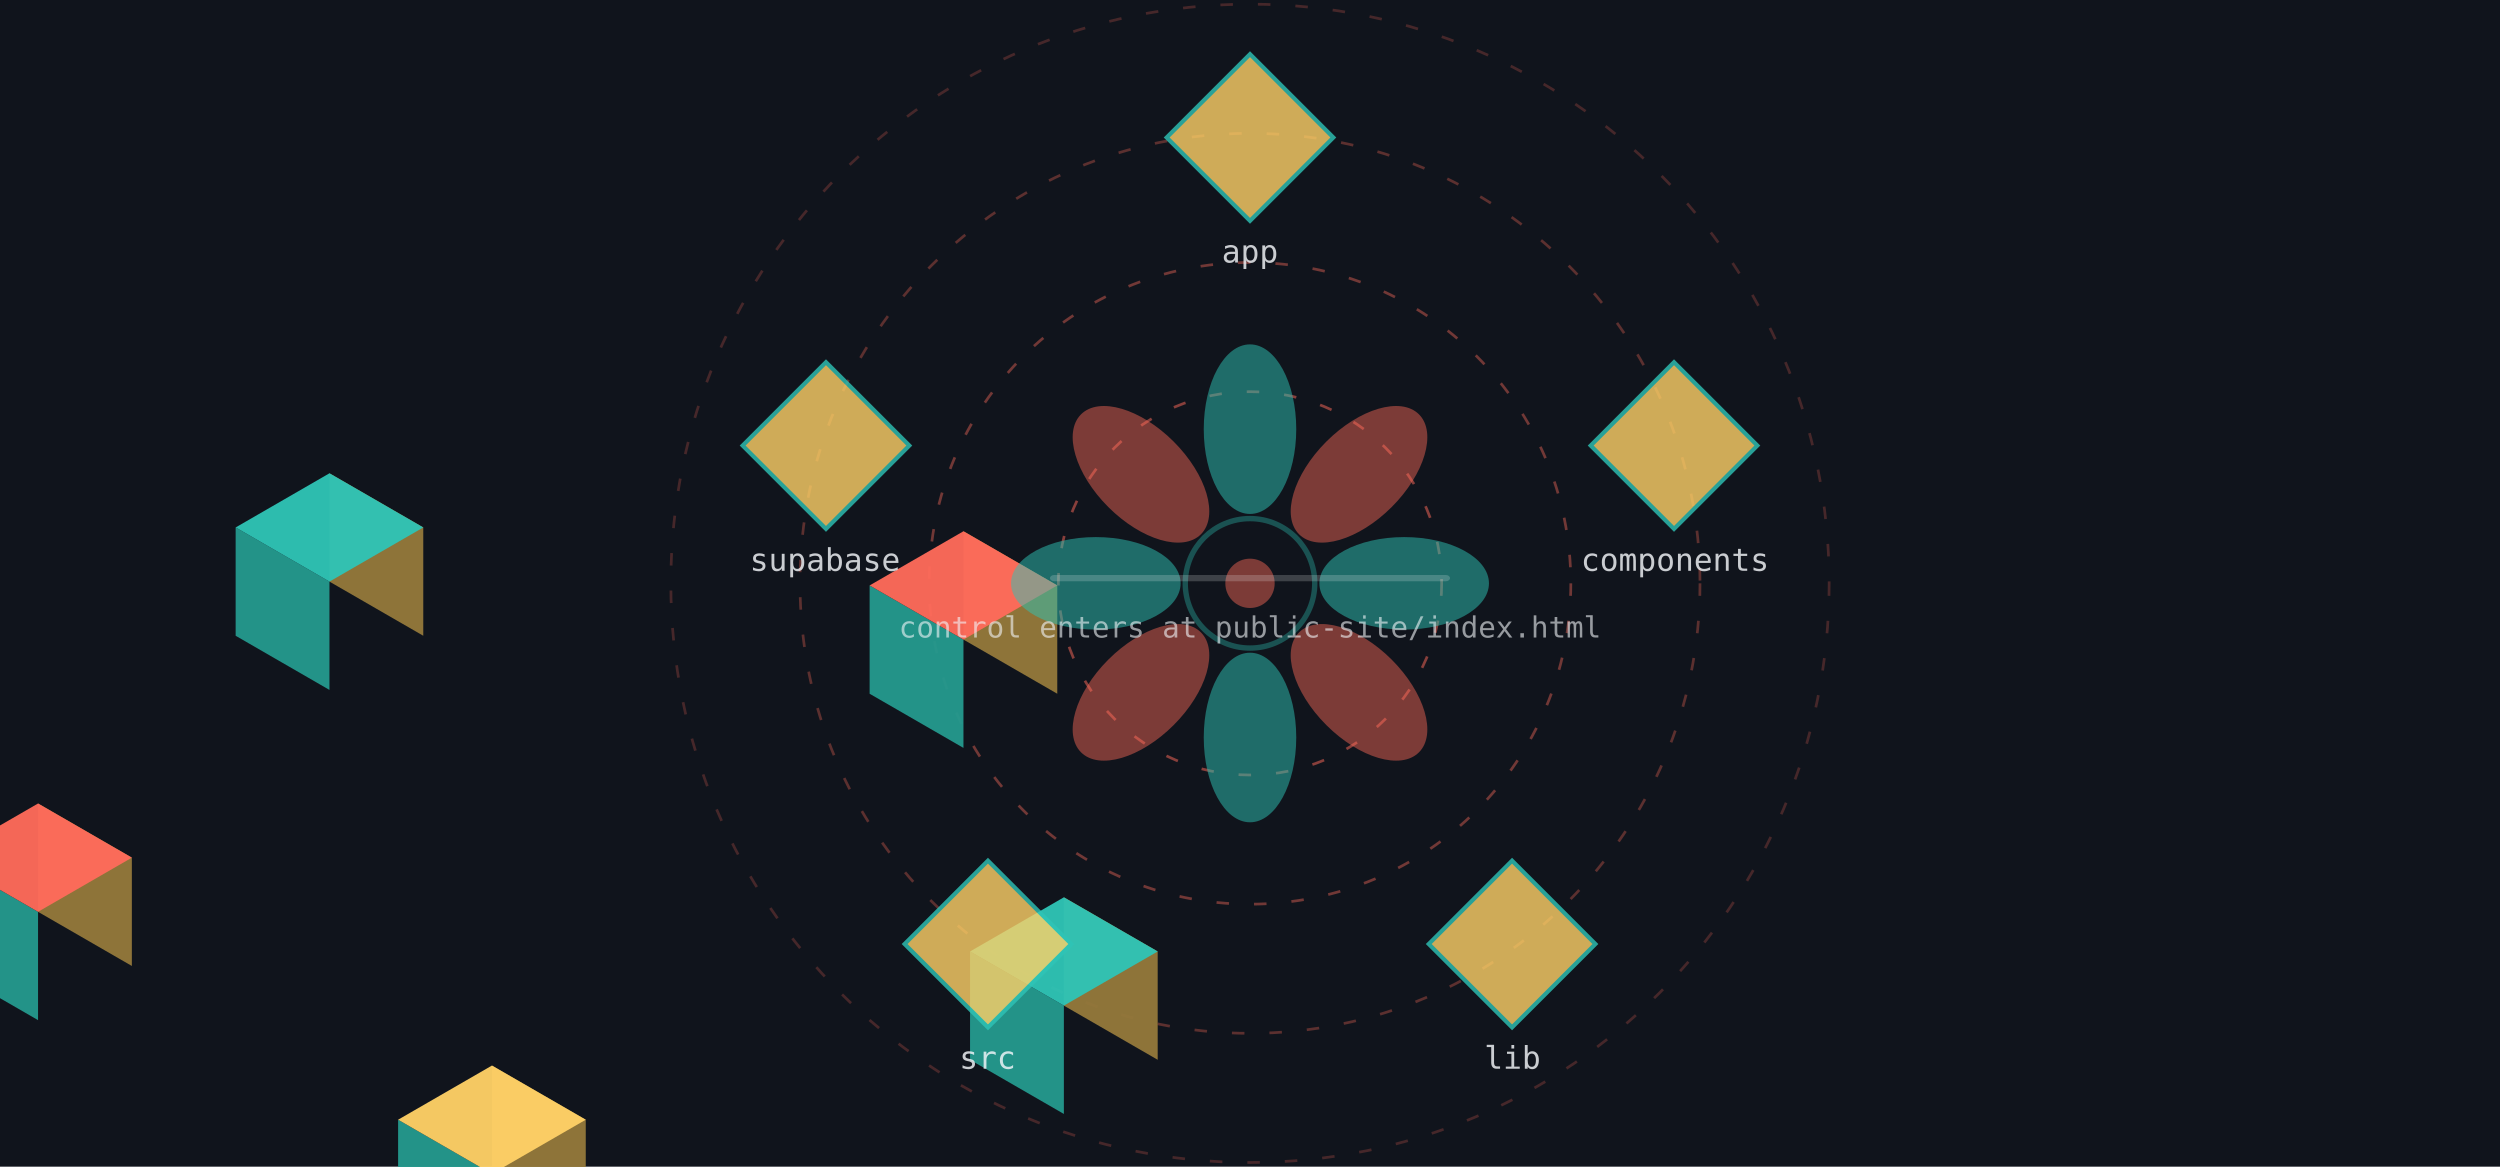
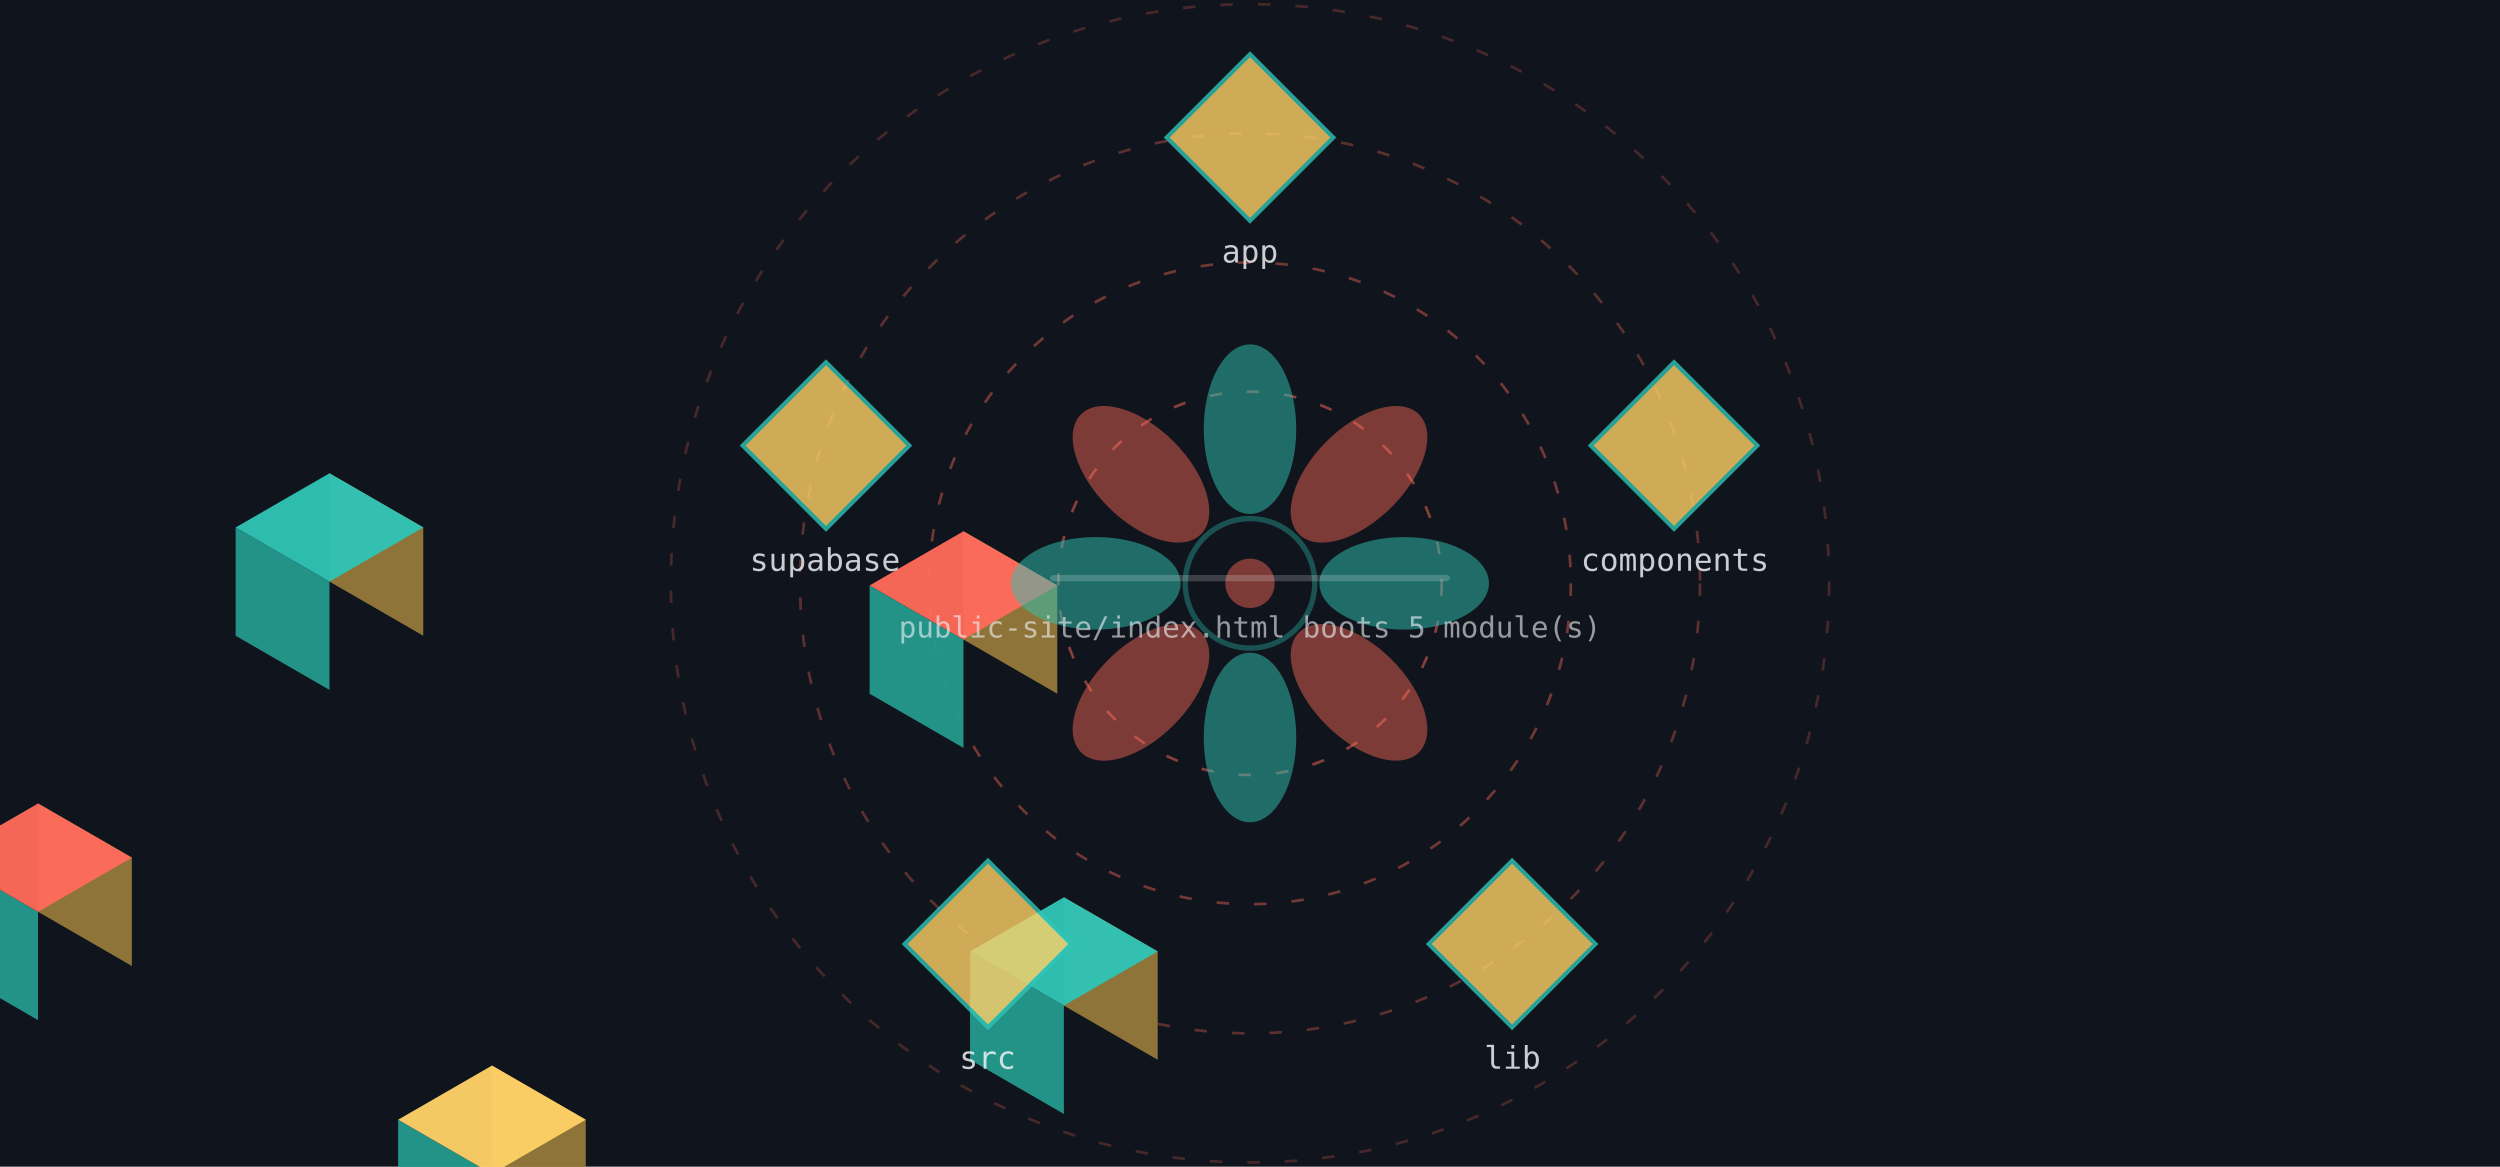
<svg xmlns="http://www.w3.org/2000/svg" viewBox="0 0 1200 560" width="1200" height="560" role="img" aria-label="evsec-one workflow">
  <rect width="1200" height="560" fill="#10141c" />
  <defs>
    <linearGradient id="gk" x1="0" y1="0" x2="1" y2="1">
      <stop offset="0%" stop-color="#ff6b5a" />
      <stop offset="100%" stop-color="#2ec4b6" />
    </linearGradient>
  </defs>
  <circle cx="600.00" cy="280.00" r="92.00" fill="none" stroke="rgba(255,107,90,0.500)" stroke-width="1.30" opacity="1.00" stroke-dasharray="6 12" />
  <g>
    <circle cx="600.00" cy="280.00" r="92.00" fill="none" stroke="#ffd166" stroke-width="2.60" opacity="0.00" />
    <animate attributeName="opacity" values="0;0.85;0" dur="13.8s" begin="0.0s" repeatCount="indefinite" />
  </g>
  <circle cx="600.00" cy="280.00" r="154.00" fill="none" stroke="rgba(255,107,90,0.410)" stroke-width="1.30" opacity="1.00" stroke-dasharray="6 12" />
  <g>
    <circle cx="600.00" cy="280.00" r="154.00" fill="none" stroke="#ffd166" stroke-width="2.60" opacity="0.00" />
    <animate attributeName="opacity" values="0;0.85;0" dur="13.8s" begin="0.6s" repeatCount="indefinite" />
  </g>
  <circle cx="600.00" cy="280.00" r="216.00" fill="none" stroke="rgba(255,107,90,0.320)" stroke-width="1.30" opacity="1.00" stroke-dasharray="6 12" />
  <g>
    <circle cx="600.00" cy="280.00" r="216.00" fill="none" stroke="#ffd166" stroke-width="2.60" opacity="0.00" />
    <animate attributeName="opacity" values="0;0.85;0" dur="13.8s" begin="1.2s" repeatCount="indefinite" />
  </g>
  <circle cx="600.00" cy="280.00" r="278.00" fill="none" stroke="rgba(255,107,90,0.230)" stroke-width="1.30" opacity="1.00" stroke-dasharray="6 12" />
  <g>
    <circle cx="600.00" cy="280.00" r="278.00" fill="none" stroke="#ffd166" stroke-width="2.60" opacity="0.00" />
    <animate attributeName="opacity" values="0;0.85;0" dur="13.8s" begin="1.8s" repeatCount="indefinite" />
  </g>
  <polygon points="462.46,307.00 507.49,333.00 507.49,281.00 462.46,255.00" fill="#94793b" opacity="0.95" />
  <polygon points="417.42,333.00 462.46,359.00 462.46,307.00 417.42,281.00" fill="#24998e" opacity="0.95" />
  <polygon points="462.46,255.00 507.49,281.00 462.46,307.00 417.42,281.00" fill="#ff6b5a" opacity="0.95" />
  <text x="600" y="126" font-family="ui-monospace,Menlo,monospace" font-size="15" fill="rgba(242,245,249,0.820)" text-anchor="middle">app</text>
  <g>
    <polygon points="600.00,26.00 640.00,66.00 600.00,106.00 560.00,66.00" fill="#ffd166" opacity="0.80" stroke="#2ec4b6" stroke-width="2" />
    <animate attributeName="opacity" values="0.25;1.0;0.25" dur="13.8s" begin="0.0s" repeatCount="indefinite" />
  </g>
  <polygon points="510.66,482.70 555.69,508.70 555.69,456.70 510.66,430.70" fill="#94793b" opacity="0.95" />
  <polygon points="465.62,508.70 510.66,534.70 510.66,482.70 465.62,456.70" fill="#24998e" opacity="0.95" />
  <polygon points="510.66,430.70 555.69,456.70 510.66,482.70 465.62,456.70" fill="#2ec4b6" opacity="0.95" />
  <text x="804" y="274" font-family="ui-monospace,Menlo,monospace" font-size="15" fill="rgba(242,245,249,0.820)" text-anchor="middle">components</text>
  <g>
    <polygon points="803.53,173.87 843.53,213.87 803.53,253.87 763.53,213.87" fill="#ffd166" opacity="0.80" stroke="#2ec4b6" stroke-width="2" />
    <animate attributeName="opacity" values="0.25;1.0;0.25" dur="13.8s" begin="2.76s" repeatCount="indefinite" />
  </g>
  <polygon points="236.13,563.46 281.16,589.46 281.16,537.46 236.13,511.46" fill="#94793b" opacity="0.95" />
  <polygon points="191.09,589.46 236.13,615.46 236.13,563.46 191.09,537.46" fill="#24998e" opacity="0.95" />
  <polygon points="236.13,511.46 281.16,537.46 236.13,563.46 191.09,537.46" fill="#ffd166" opacity="0.95" />
  <text x="726" y="513" font-family="ui-monospace,Menlo,monospace" font-size="15" fill="rgba(242,245,249,0.820)" text-anchor="middle">lib</text>
  <g>
    <polygon points="725.79,413.13 765.79,453.13 725.79,493.13 685.79,453.13" fill="#ffd166" opacity="0.80" stroke="#2ec4b6" stroke-width="2" />
    <animate attributeName="opacity" values="0.25;1.0;0.25" dur="13.8s" begin="5.52s" repeatCount="indefinite" />
  </g>
  <polygon points="18.26,437.67 63.29,463.67 63.29,411.67 18.26,385.67" fill="#94793b" opacity="0.95" />
  <polygon points="-26.77,463.67 18.26,489.67 18.26,437.67 -26.77,411.67" fill="#24998e" opacity="0.95" />
  <polygon points="18.26,385.67 63.29,411.67 18.26,437.67 -26.77,411.67" fill="#ff6b5a" opacity="0.95" />
  <text x="474" y="513" font-family="ui-monospace,Menlo,monospace" font-size="15" fill="rgba(242,245,249,0.820)" text-anchor="middle">src</text>
  <g>
    <polygon points="474.21,413.13 514.21,453.13 474.21,493.13 434.21,453.13" fill="#ffd166" opacity="0.80" stroke="#2ec4b6" stroke-width="2" />
    <animate attributeName="opacity" values="0.25;1.0;0.25" dur="13.8s" begin="8.28s" repeatCount="indefinite" />
  </g>
  <polygon points="158.14,279.17 203.17,305.17 203.17,253.17 158.14,227.17" fill="#94793b" opacity="0.95" />
  <polygon points="113.11,305.17 158.14,331.17 158.14,279.17 113.11,253.17" fill="#24998e" opacity="0.95" />
  <polygon points="158.14,227.17 203.17,253.17 158.14,279.17 113.11,253.17" fill="#2ec4b6" opacity="0.95" />
  <text x="396" y="274" font-family="ui-monospace,Menlo,monospace" font-size="15" fill="rgba(242,245,249,0.820)" text-anchor="middle">supabase</text>
  <g>
    <polygon points="396.47,173.87 436.47,213.87 396.47,253.87 356.47,213.87" fill="#ffd166" opacity="0.80" stroke="#2ec4b6" stroke-width="2" />
    <animate attributeName="opacity" values="0.25;1.0;0.25" dur="13.8s" begin="11.04s" repeatCount="indefinite" />
  </g>
  <ellipse cx="600.00" cy="206.00" rx="22.20" ry="40.70" fill="rgba(46,196,182,0.500)" opacity="1.00" transform="rotate(0.0 600.00 206.00)" />
  <ellipse cx="652.33" cy="227.67" rx="22.20" ry="40.70" fill="rgba(255,107,90,0.450)" opacity="1.00" transform="rotate(45.0 652.33 227.67)" />
  <ellipse cx="674.00" cy="280.00" rx="22.20" ry="40.70" fill="rgba(46,196,182,0.500)" opacity="1.00" transform="rotate(90.0 674.00 280.00)" />
  <ellipse cx="652.33" cy="332.33" rx="22.20" ry="40.70" fill="rgba(255,107,90,0.450)" opacity="1.00" transform="rotate(135.0 652.33 332.33)" />
  <ellipse cx="600.00" cy="354.00" rx="22.20" ry="40.70" fill="rgba(46,196,182,0.500)" opacity="1.00" transform="rotate(180.0 600.00 354.00)" />
  <ellipse cx="547.67" cy="332.33" rx="22.20" ry="40.70" fill="rgba(255,107,90,0.450)" opacity="1.00" transform="rotate(225.0 547.67 332.33)" />
  <ellipse cx="526.00" cy="280.00" rx="22.20" ry="40.70" fill="rgba(46,196,182,0.500)" opacity="1.00" transform="rotate(270.0 526.00 280.00)" />
  <ellipse cx="547.67" cy="227.67" rx="22.20" ry="40.70" fill="rgba(255,107,90,0.450)" opacity="1.00" transform="rotate(315.0 547.67 227.67)" />
  <circle cx="600.00" cy="280.00" r="31.08" fill="none" stroke="rgba(46,196,182,0.500)" stroke-width="2.59" opacity="0.70" />
  <circle cx="600.00" cy="280.00" r="11.84" fill="rgba(255,107,90,0.450)" opacity="1.00" />
  <rect x="504.00" y="276.00" width="192.00" height="3.00" rx="2.00" fill="rgba(242,245,249,0.200)" opacity="1.00" />
-   <text x="600" y="306" font-family="ui-monospace,Menlo,monospace" font-size="14" fill="rgba(242,245,249,0.600)" text-anchor="middle">control enters at public-site/index.html</text>
+   <text x="600" y="306" font-family="ui-monospace,Menlo,monospace" font-size="14" fill="rgba(242,245,249,0.600)" text-anchor="middle">public-site/index.html boots 5 module(s)</text>
</svg>
